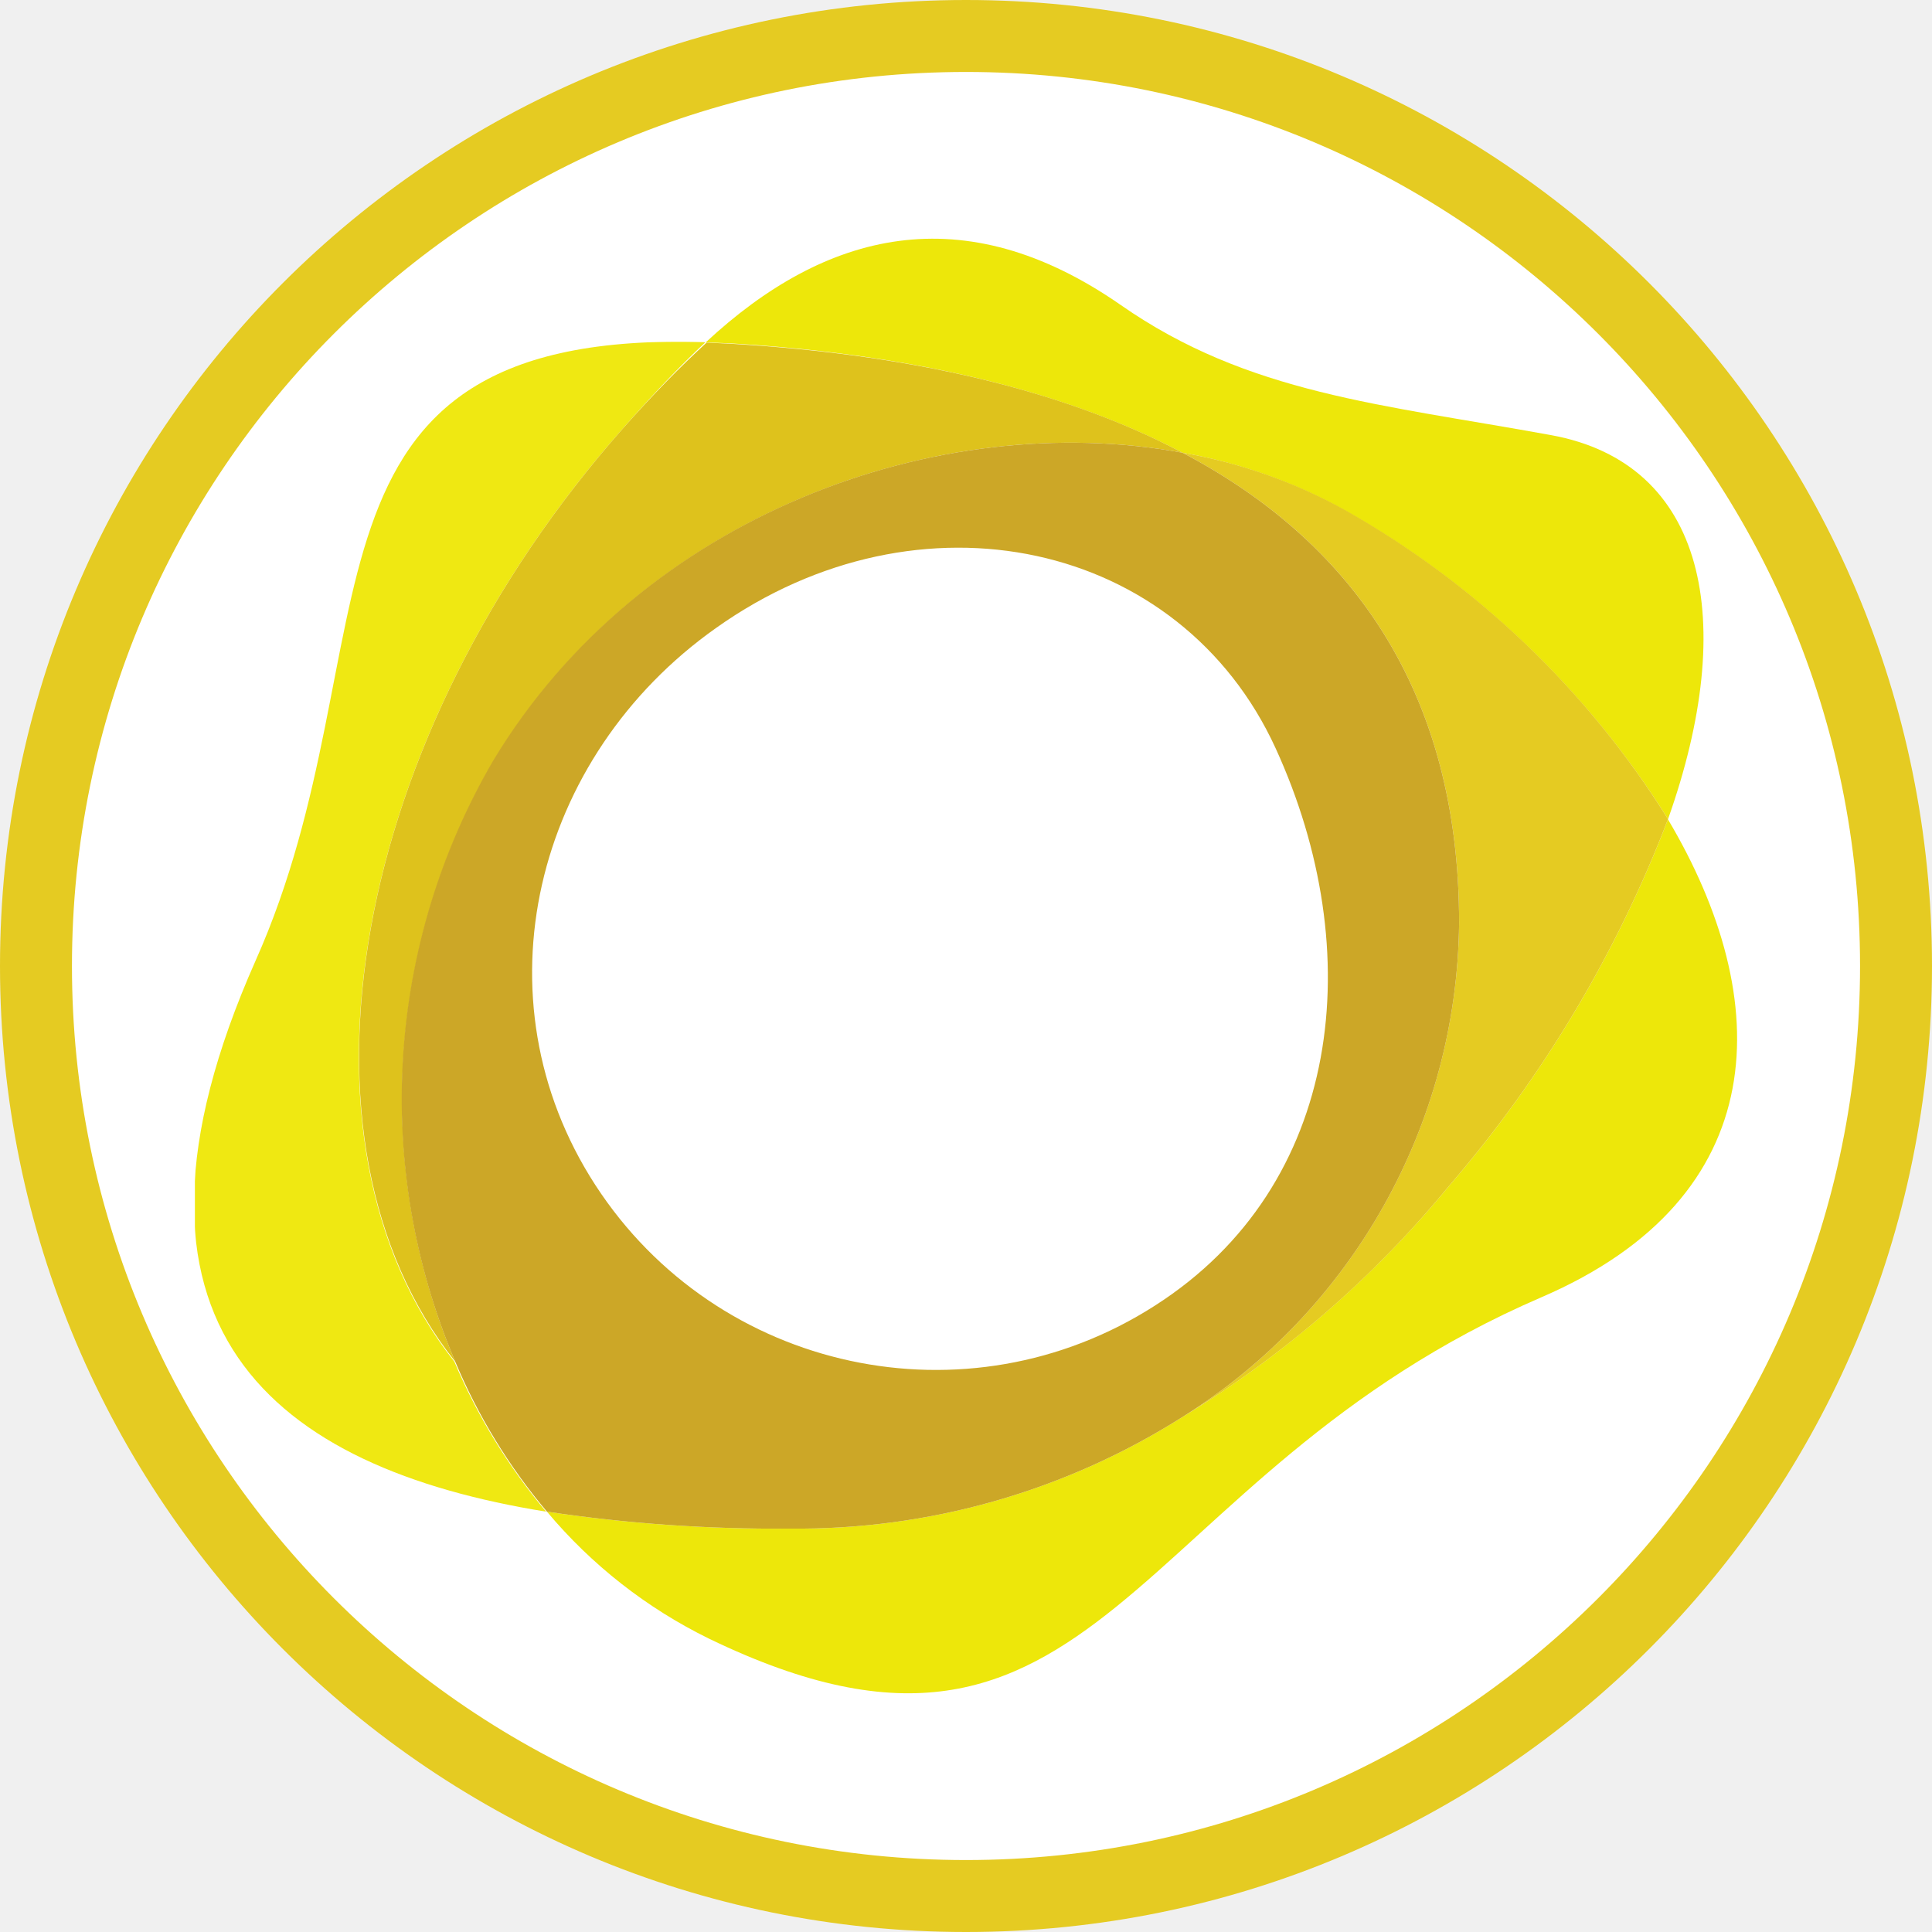
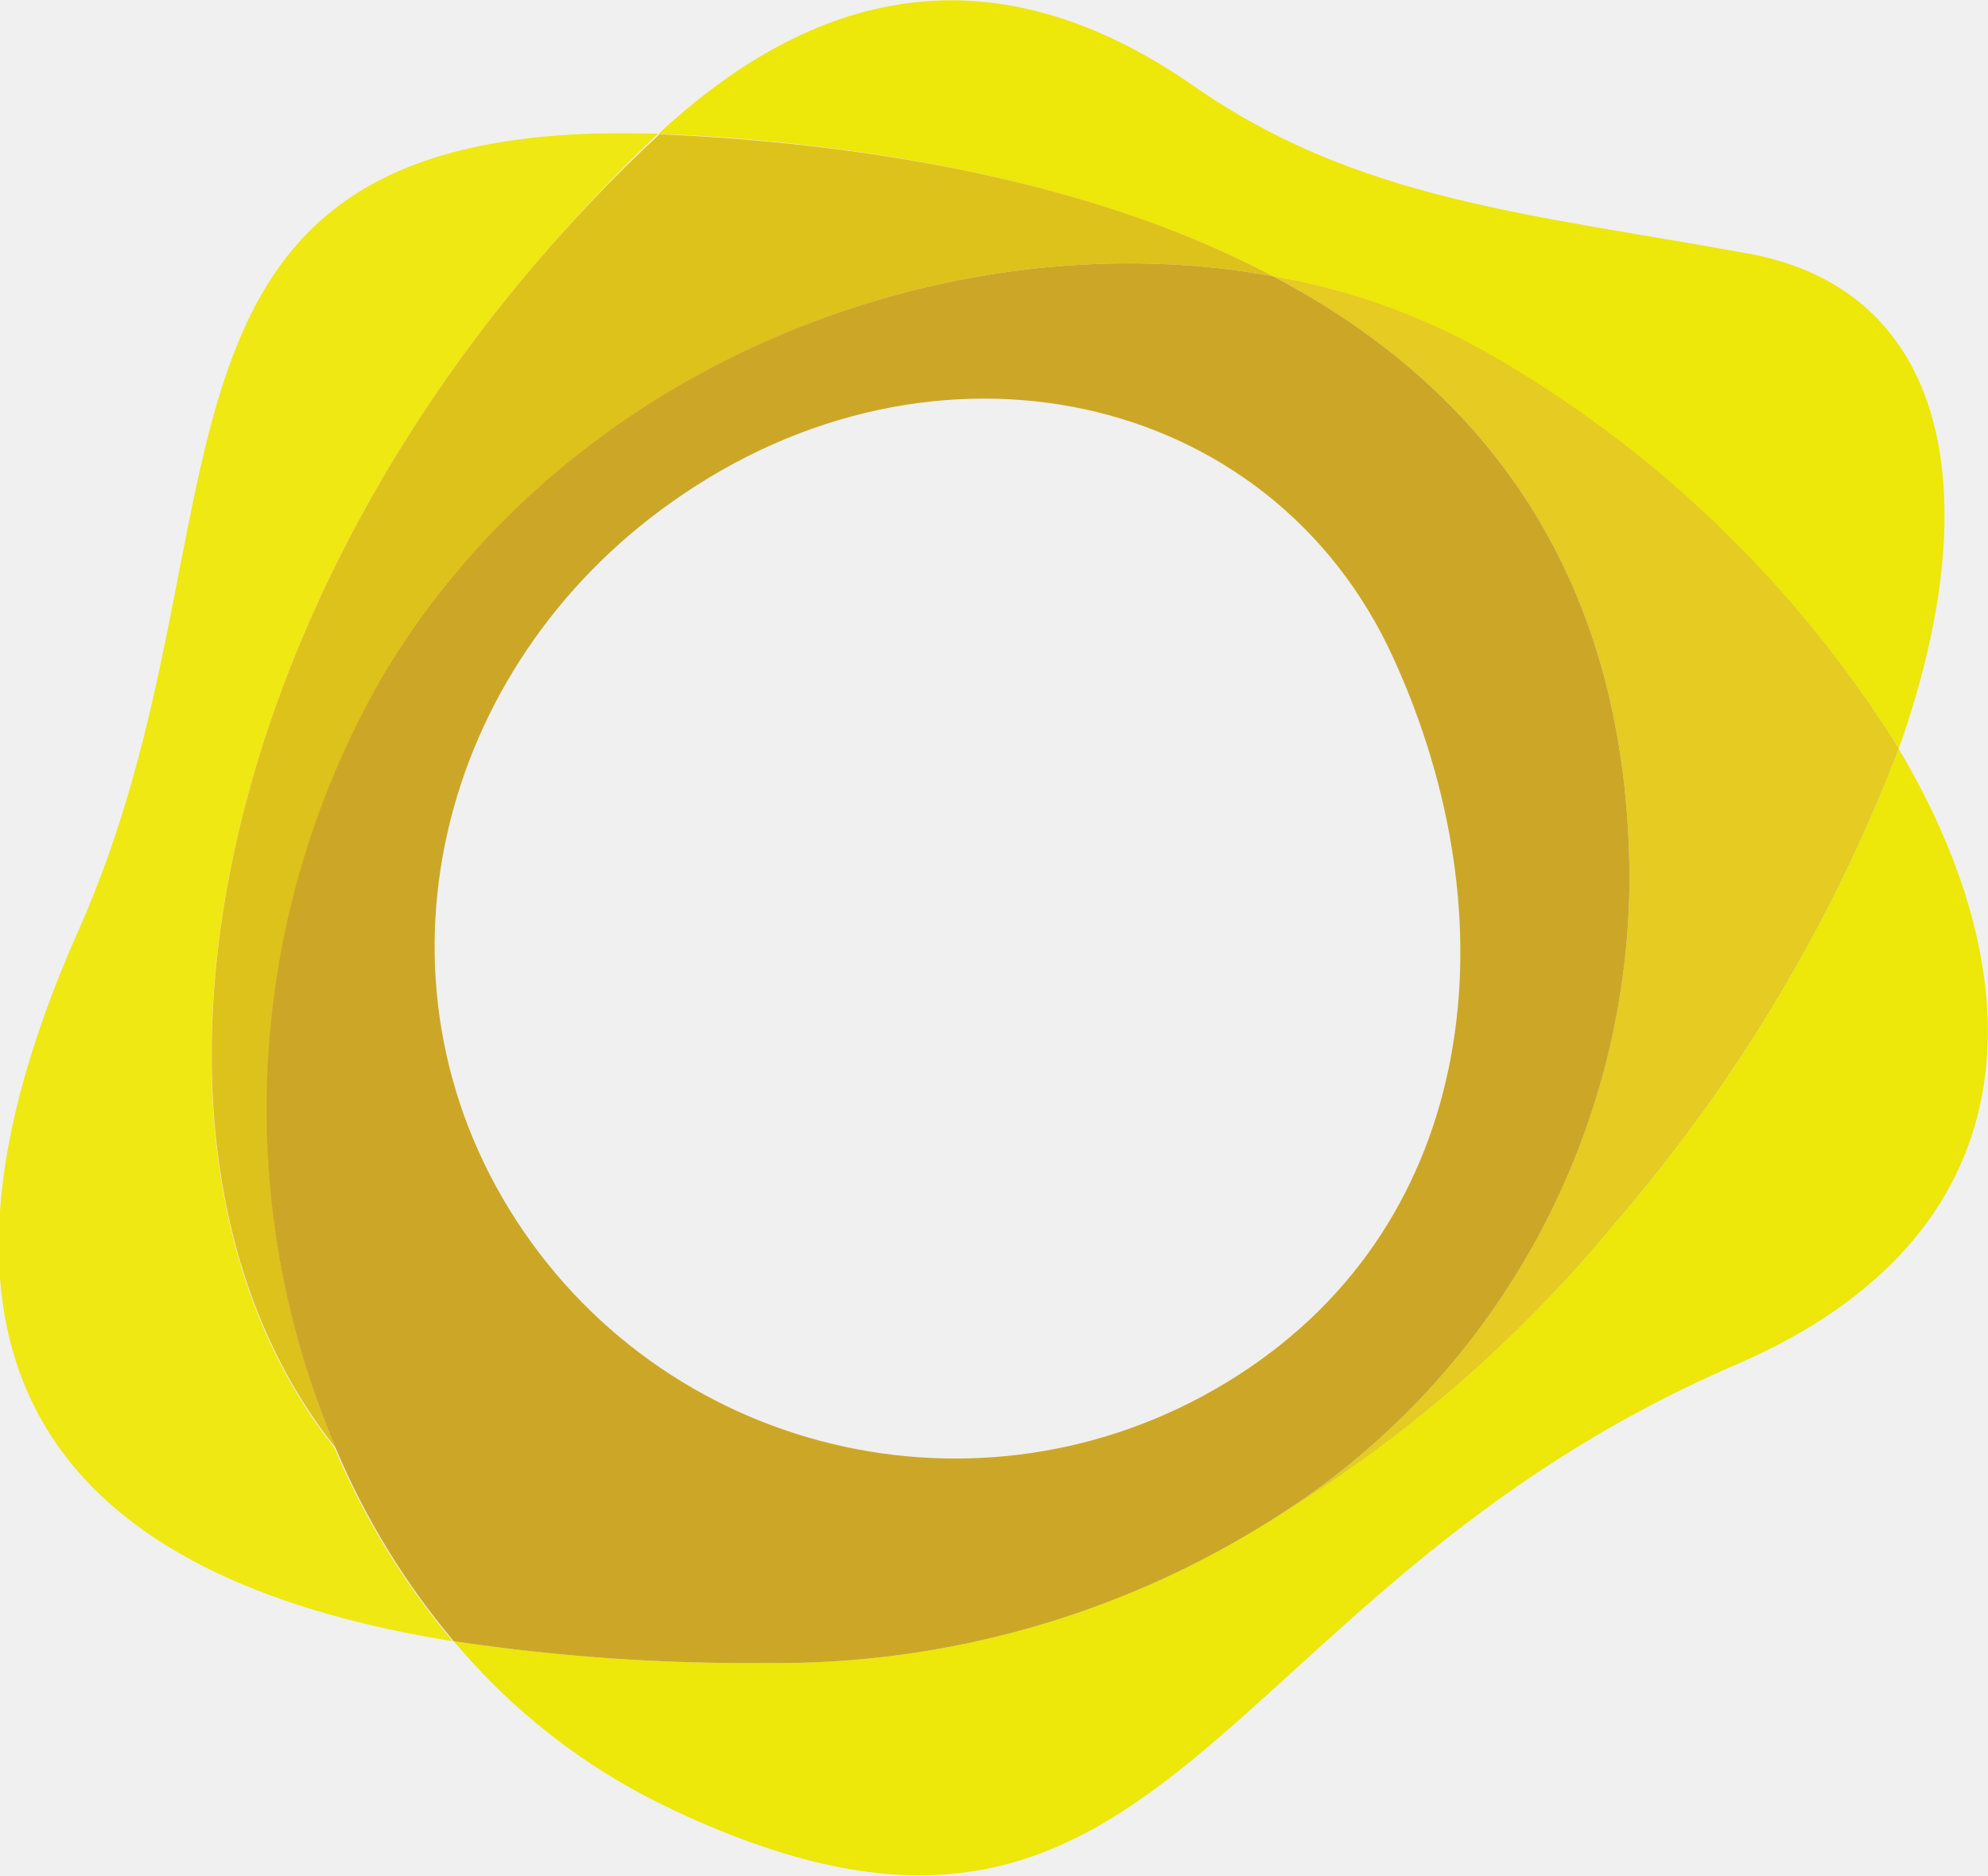
- <svg xmlns="http://www.w3.org/2000/svg" height="3500" width="3500">
+ <svg xmlns="http://www.w3.org/2000/svg" id="Layer_1" data-name="Layer 1" viewBox="0 0 71.98 67.9">
  <defs>
-     <mask id="a" x="0" y="4.82" width="23.84" height="54.6" maskUnits="userSpaceOnUse">
-       <path fill="#fff" fill-rule="evenodd" d="M0 4.82h23.84v54.6H0V4.82z" />
+     <mask id="mask" x="0" y="4.82" width="23.84" height="54.6" maskUnits="userSpaceOnUse">
+       <g id="mask-2">
+         <polygon id="path-1" points="0 4.82 23.84 4.82 23.84 59.42 0 59.42 0 4.82" style="fill:#fff;fill-rule:evenodd" />
+       </g>
    </mask>
  </defs>
-   <circle cy="1750" cx="1750" fill="#fff" stroke="#e5cb22" stroke-width="130.348" stroke-linejoin="round" r="1684.826" />
-   <g mask="url(#a)" transform="matrix(38.81758 0 0 38.81758 353.084 431.98)">
-     <path d="M20 8.84c1.37-1.56 2.63-2.88 3.83-4-20.26-.65-14.36 14-21 28.87-7.6 17.14.9 23.67 13.56 25.71a27.56 27.56 0 01-4.28-7C3.94 42.09 7.25 23.26 20 8.84" fill="#efe812" />
+   <g id="Group-3">
+     <g id="Fill-1-Clipped">
+       <g style="mask:url(#mask)">
+         <path id="Fill-1" d="M20,8.84c1.37-1.56,2.63-2.88,3.83-4-20.26-.65-14.36,14-21,28.87-7.6,17.14.9,23.67,13.56,25.71a27.56,27.56,0,0,1-4.28-7C3.94,42.09,7.25,23.26,20,8.84" style="fill:#efe812" />
+       </g>
+     </g>
  </g>
-   <path d="M3021.792 1483.937a2246.373 2246.373 0 01-397.104 664.945 1905.555 1905.555 0 01-482.502 418.066 1302.718 1302.718 0 01-711.914 202.24 2802.63 2802.63 0 01-439.415-30.667 898.239 898.239 0 00293.849 230.188c711.138 343.924 755.778-294.625 1508.063-618.752 422.335-182.054 423.888-537.623 228.635-866.02M2142.186 820.157a934.34 934.34 0 01293.46 104.03 1636.937 1636.937 0 01586.146 559.75c128.098-361.003 68.32-644.372-211.556-695.61-308.211-56.286-548.88-74.53-780.233-236.012-284.92-197.97-534.906-133.532-751.508 67.931l46.97 1.941c300.447 17.856 587.697 77.635 815.168 197.193" fill="#ede70a" />
-   <path d="M1129.435 775.128c-494.924 559.75-623.41 1290.685-304.718 1691.67a1217.32 1217.32 0 0168.708-1086.892c268.229-447.178 806.629-641.266 1248.761-559.75-229.024-121.11-516.274-179.337-815.17-197.193l-46.968-2.329c-48.134 44.252-97.044 93.939-150.613 154.494" fill="#dec21c" />
-   <path d="M2435.647 923.411a934.34 934.34 0 00-293.461-103.254c301.224 158.375 501.135 426.993 501.135 851.657a1068.648 1068.648 0 01-501.135 895.134 1897.791 1897.791 0 00482.502-418.066 2246.373 2246.373 0 00397.104-664.945 1636.937 1636.937 0 00-586.145-560.526" fill="#e5cb22" />
-   <path d="M2142.186 820.157c-442.132-81.517-980.532 112.57-1248.761 557.808a1216.155 1216.155 0 00-68.708 1088.833 1058.944 1058.944 0 00166.14 271.723 2802.63 2802.63 0 00439.415 30.666 1302.718 1302.718 0 00711.914-202.24 1068.26 1068.26 0 00501.135-895.133c0-424.664-199.91-693.282-501.135-851.657m-49.687 1544.94a735.205 735.205 0 01-1013.915-218.156c-219.707-338.877-111.018-776.351 218.543-1009.257 368.767-262.018 841.565-158.764 1013.915 218.155 168.08 367.214 121.888 791.49-218.543 1009.257" fill="#cca727" />
+   <path id="Fill-4" d="M68.75,27.1A57.87,57.87,0,0,1,58.52,44.23,49.09,49.09,0,0,1,46.09,55a33.56,33.56,0,0,1-18.34,5.21,72.2,72.2,0,0,1-11.32-.79A23.14,23.14,0,0,0,24,65.35c18.32,8.86,19.47-7.59,38.85-15.94,10.88-4.69,10.92-13.85,5.89-22.31" style="fill:#ede70a" />
+   <path id="Fill-6" d="M46.09,10a24.07,24.07,0,0,1,7.56,2.68A42.17,42.17,0,0,1,68.75,27.1c3.3-9.3,1.76-16.6-5.45-17.92C55.36,7.73,49.16,7.26,43.2,3.1,35.86-2,29.42-.34,23.84,4.85l1.21.05c7.74.46,15.14,2,21,5.08" style="fill:#ede70a" />
+   <path id="Fill-8" d="M20,8.84C7.25,23.26,3.94,42.09,12.15,52.42a31.36,31.36,0,0,1,1.77-28C20.83,12.9,34.7,7.9,46.09,10c-5.9-3.12-13.3-4.62-21-5.08l-1.21-.06C22.64,6,21.38,7.28,20,8.84" style="fill:#dec21c" />
+   <path id="Fill-10" d="M53.65,12.66A24.07,24.07,0,0,0,46.09,10C53.85,14.08,59,21,59,31.94A27.53,27.53,0,0,1,46.09,55,48.89,48.89,0,0,0,58.52,44.23,57.87,57.87,0,0,0,68.75,27.1a42.17,42.17,0,0,0-15.1-14.44" style="fill:#e5cb22" />
+   <path id="Fill-12" d="M46.09,10C34.7,7.9,20.83,12.9,13.92,24.37a31.33,31.33,0,0,0-1.77,28.05,27.28,27.28,0,0,0,4.28,7,72.2,72.2,0,0,0,11.32.79A33.56,33.56,0,0,0,46.09,55,27.52,27.52,0,0,0,59,31.94C59,21,53.85,14.08,46.09,10m-1.28,39.8a18.94,18.94,0,0,1-26.12-5.62c-5.66-8.73-2.86-20,5.63-26,9.5-6.75,21.68-4.09,26.12,5.62,4.33,9.46,3.14,20.39-5.63,26" style="fill:#cca727" />
</svg>
